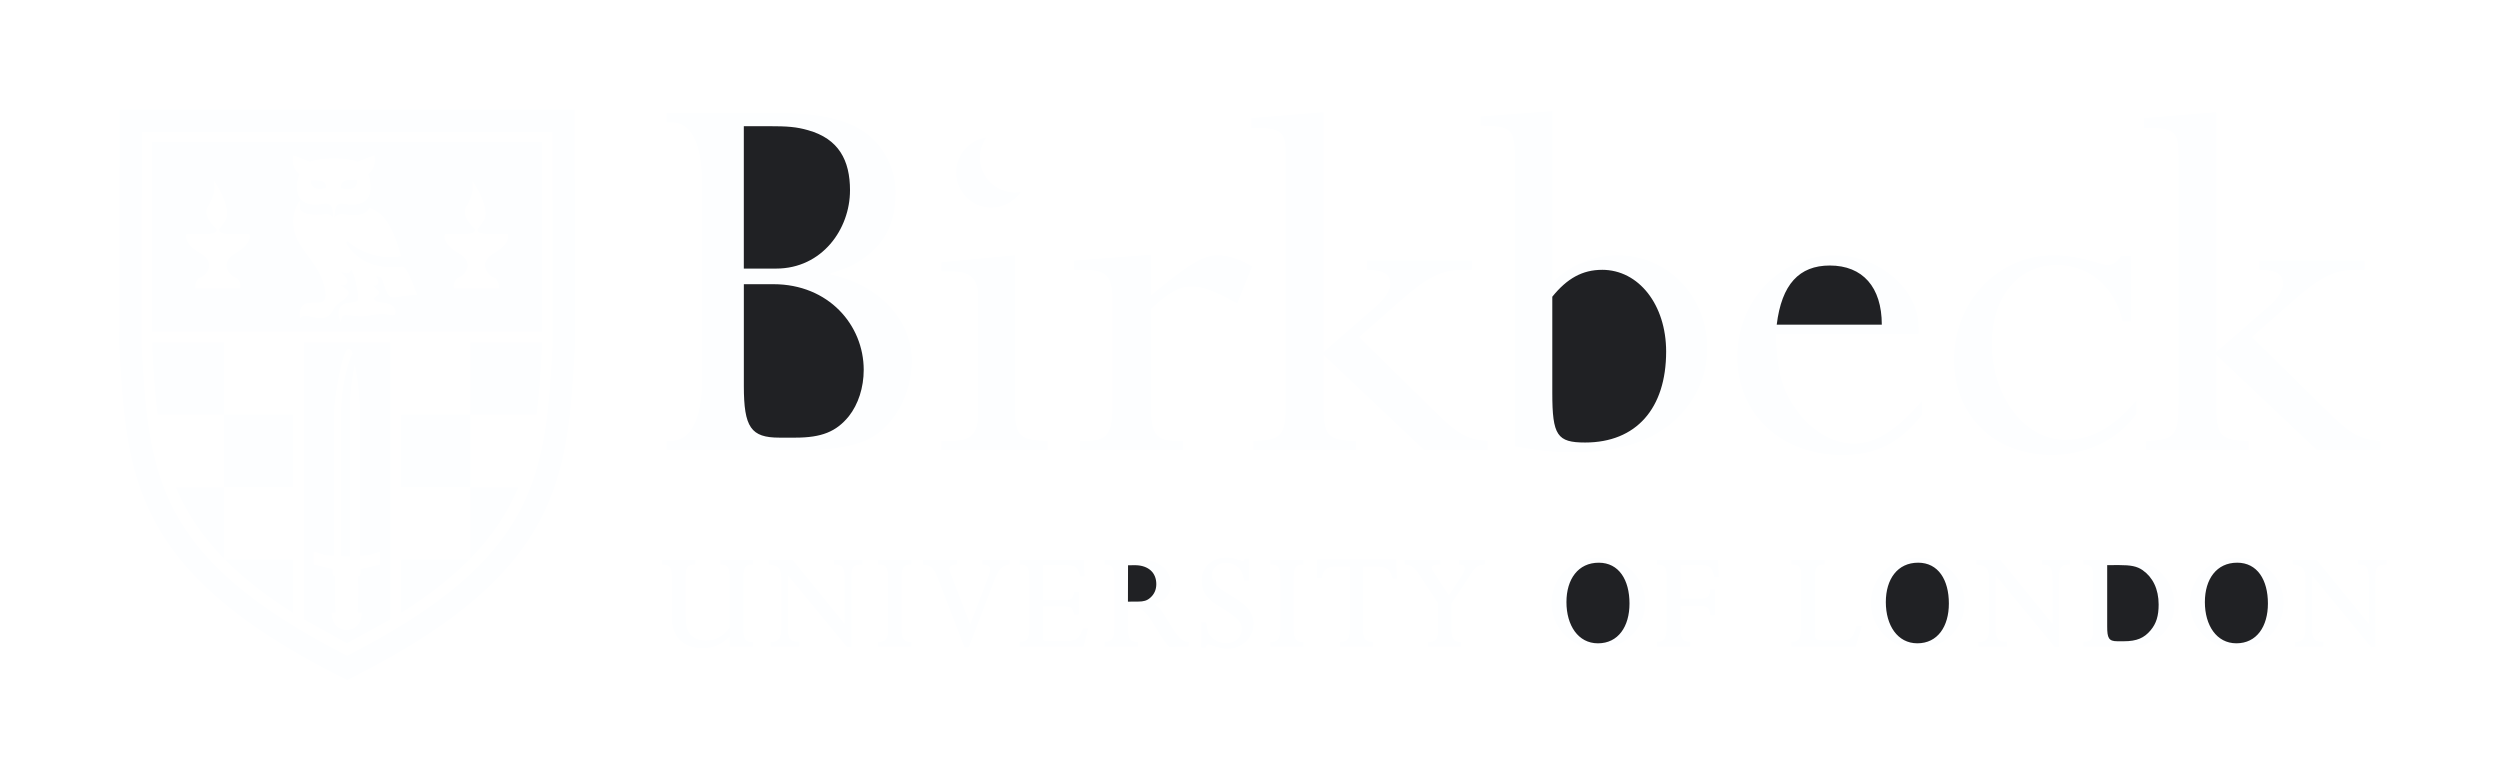
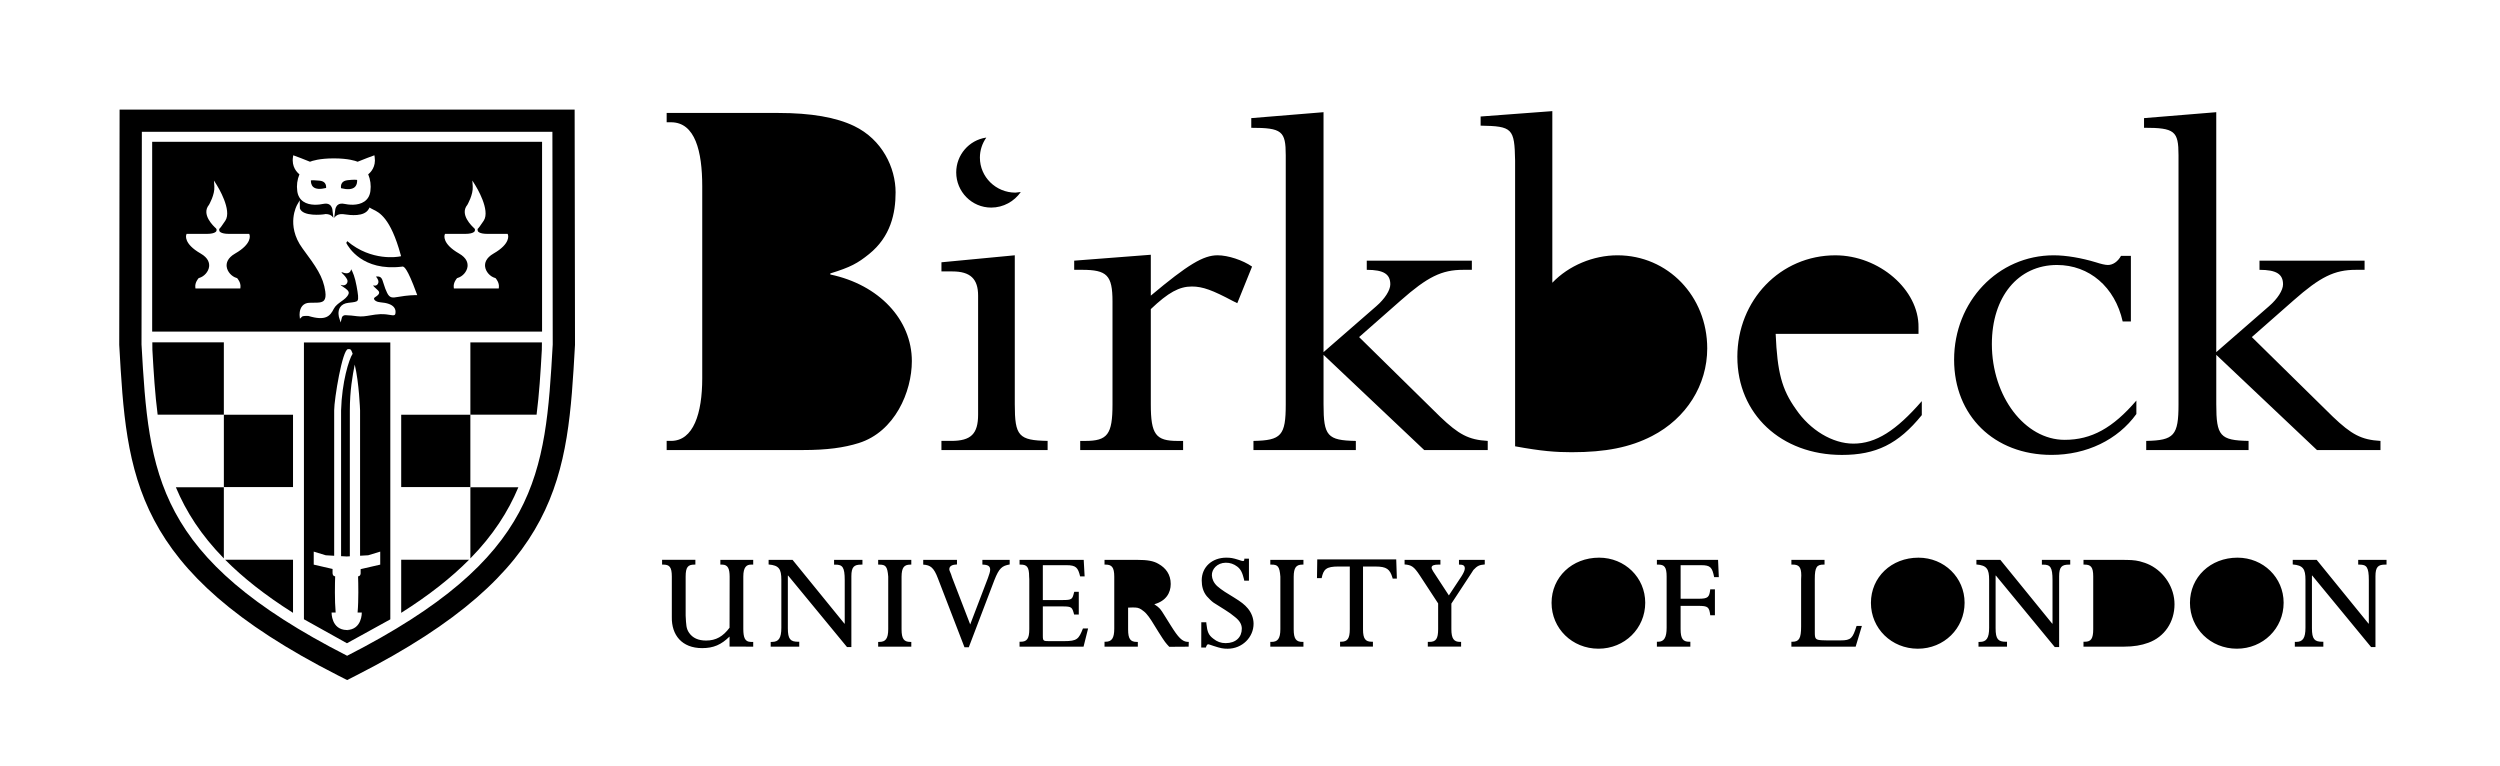
<svg xmlns="http://www.w3.org/2000/svg" viewBox="42 23 173 53">
-   <path d="M207.148 62.071h-.093c-.487 0-.673.155-.673.807v4.9h-.301l-4.074-4.949h-.021v3.646c0 .754.177.933.706.933h.083v.34h-1.973v-.329h.093c.456 0 .643-.262.643-.975v-3.325c0-.744-.162-.999-.881-1.058v-.317h1.659l3.586 4.411h.021v-3.011c0-.907-.156-1.072-.643-1.072h-.093V61.742h1.961v.328zm-10.357 5.819c-1.82 0-3.246-1.402-3.246-3.171 0-1.779 1.415-3.129 3.289-3.129 1.788 0 3.193 1.381 3.193 3.119 0 1.779-1.426 3.181-3.236 3.181v0zm-6.134-.409c-.466.173-1.011.267-1.674.267h-2.806v-.34h.095c.425 0 .579-.209.579-.872v-3.649c0-.662-.176-.816-.601-.816h-.072v-.328h2.485c.757 0 1.028.009 1.412.101.238.061.477.143.705.255 1.006.51 1.696 1.574 1.696 2.716 0 1.223-.687 2.259-1.817 2.666zm-5.398-5.409h-.093c-.487 0-.674.155-.674.807v4.9h-.3l-4.075-4.949h-.021v3.646c0 .754.177.933.706.933h.083v.34h-1.973v-.329h.093c.456 0 .643-.262.643-.975v-3.325c0-.744-.162-.999-.881-1.058v-.317h1.659l3.587 4.411h.021v-3.011c0-.907-.156-1.072-.643-1.072h-.093V61.742h1.962v.328zm-10.545 5.819c-1.82 0-3.246-1.402-3.246-3.171 0-1.779 1.415-3.129 3.289-3.129 1.788 0 3.193 1.381 3.193 3.119 0 1.779-1.426 3.181-3.236 3.181v0zm-4.302-.143h-4.448v-.339h.062c.466 0 .611-.22.611-1.055V63.081l.011-.265c0-.591-.176-.746-.591-.746h-.093V61.742h2.294v.328h-.062c-.467 0-.613.158-.613 1.004l.002 3.298v.367c-.002.461.035.546.501.566l.342.01h.943c.726 0 .834-.153 1.104-.999h.367l-.43 1.43v-0zm-10.877-3.315c.663 0 .752-.102.814-.652h.323v1.796h-.323c-.072-.571-.151-.651-.825-.651h-1.226v1.611c0 .662.166.872.591.872h.083v.339h-2.315v-.339h.083c.425 0 .591-.309.591-.972v-3.538c0-.662-.155-.828-.58-.828h-.094V61.742h4.233l.052 1.194h-.323c-.135-.673-.255-.825-.897-.825h-1.423v2.321H159.534zm-6.921 3.457c-1.82 0-3.246-1.402-3.246-3.171 0-1.779 1.416-3.129 3.289-3.129 1.788 0 3.193 1.381 3.193 3.119 0 1.779-1.426 3.181-3.236 3.181l0.0 0zm-7.868-5.83c-.385.032-.517.096-.785.38l-.124.194-1.402 2.135v1.767c0 .662.176.883.601.883h.072v.328h-2.304v-.328h.114c.456-.002.601-.221.601-.883V64.757l-1.262-1.928c-.415-.632-.583-.729-1.06-.77v-.317h2.48v.328h-.124c-.301 0-.479.048-.487.207-.003.061.042.143.104.255l.114.173.978 1.497.874-1.323c.135-.214.229-.408.229-.54 0-.224-.135-.269-.404-.269V61.742h1.785v.317-0zm-6.373.979l-.021-.081c-.176-.571-.399-.754-1.166-.754h-.865V66.566c0 .642.177.841.592.841h.093v.339h-2.273v-.339h.072c.435 0 .601-.21.601-.872v-4.332h-.793c-.829 0-1.03.183-1.155.805h-.323l.019-1.296h5.465l.044 1.326h-.292v-0zm-6.175-.968h-.073c-.435 0-.595.214-.601.839v3.637c0 .662.166.872.601.872h.073v.329h-2.293v-.329h.083c.425 0 .613-.22.613-.883v-3.637c-.055-.715-.187-.828-.613-.828h-.083V61.742h2.293v.328-0zm-5.242 5.821c-.321 0-.483-.032-.981-.194-.24-.078-.325-.115-.366-.115-.07 0-.112.073-.164.226h-.319l.004-1.746h.344l.01.112c.06.54.14.77.482 1.025.249.204.524.305.845.305.715 0 1.122-.415 1.122-1.001 0-.245-.102-.516-.465-.801-.217-.183-.455-.352-.704-.505-.384-.245-.649-.402-.784-.494-.145-.102-.333-.29-.468-.443-.259-.316-.353-.689-.353-1.097-.001-.947.742-1.574 1.696-1.574.301 0 .477.03.829.143.208.071.255.083.32.09.079.008.104-.042.103-.12-0-.01-.001-.02-.001-.041h.321v1.521h-.328l-.01-.082c-.114-.458-.219-.704-.478-.898-.228-.173-.488-.266-.789-.263-.598.007-.976.45-.96.872.009.249.123.517.361.741.145.132.349.279.535.401.135.082.327.208.648.401.477.296.718.478.944.748.263.315.396.694.397 1.06.002.931-.782 1.729-1.792 1.729v-0zm-5.32-23.502v6.59c0 2.085.341 2.532 1.856 2.532h.379v.633h-7.121v-.633h.341c1.553 0 1.894-.447 1.894-2.532V43.868c0-1.824-.379-2.197-2.121-2.197h-.53v-.633l5.302-.409v2.829c2.576-2.159 3.636-2.792 4.621-2.792.72 0 1.742.335 2.386.782l-1.023 2.532-.303-.149c-1.401-.745-2.083-1.005-2.84-1.005-.871 0-1.629.41-2.841 1.564zm-4.655 23.358h-4.428v-.34h.083c.425 0 .591-.209.591-.872V63.081l-.011-.183c0-.662-.154-.827-.579-.827h-.083V61.742h4.439l.063 1.144h-.312c-.145-.611-.286-.775-.949-.775h-1.631v2.412h1.362c.653 0 .68-.051.794-.51.01-.01.01-.031.021-.061h.311v1.572h-.323c-.135-.499-.15-.56-.793-.56h-1.372v2.03c0 .397.04.372.599.372h.881c.892 0 1.006-.143 1.296-.876h.357l-.315 1.257h-0zm-5.109-5.687c-.529.092-.733.247-1.065 1.092l-1.766 4.636h-.3l-1.835-4.76c-.28-.744-.511-.926-1.019-.957V61.742h2.336v.317c-.321.01-.529.109-.529.323 0 .092.01.086.124.372l.062.193 1.258 3.265 1.227-3.213c.093-.255.155-.445.155-.577 0-.255-.156-.341-.539-.352V61.742h1.889v.317h0zm-6.81.011h-.073c-.435 0-.595.214-.601.839v3.637c0 .662.166.872.601.872h.073v.329h-2.293v-.329h.083c.425 0 .613-.22.613-.883v-3.637c-.055-.715-.187-.828-.613-.828h-.083V61.742h2.293v.328h-0zm-3.38 0h-.093c-.487 0-.674.155-.674.807v4.9h-.3l-4.075-4.949h-.021v3.646c0 .754.177.933.706.933h.083v.34H95.332v-.329h.094c.456 0 .643-.262.643-.975v-3.325c0-.744-.162-.999-.881-1.058v-.317h1.659l3.587 4.411h.021v-3.011c0-.907-.156-1.072-.644-1.072h-.093V61.742h1.963v.328zm-7.56-0h-.163c-.291.002-.522.165-.522.827v3.638c.006.558.097.883.522.883h.163v.329l-1.637-.006v-.694c-.573.563-1.107.801-1.895.801-1.41 0-2.124-.912-2.1-2.149V62.898c0-.662-.166-.827-.591-.827h-.083v-.331h2.304v.331h-.072c-.435 0-.601.165-.601.827v2.7c.035.655.035.895.238 1.192.246.358.636.536 1.175.536.695 0 1.175-.288 1.625-.888l.006-3.357v-.183c-.006-.511-.097-.827-.522-.827h-.12v-.328h2.273v.328h-0zm16.108-29.549l.019.005c-.277.392-.44.868-.44 1.381 0 1.337 1.102 2.421 2.462 2.421l.368-.044c-.449.648-1.205 1.079-2.048 1.079-1.351 0-2.421-1.107-2.421-2.434 0-1.208.885-2.232 2.061-2.408zm80.135-1.349l5-.41v16.604l3.636-3.165c.606-.521.985-1.117.985-1.526 0-.707-.455-1.005-1.629-1.005v-.633h7.272v.633h-.606c-1.477 0-2.461.484-4.317 2.122l-2.879 2.532 5.606 5.51c1.288 1.229 1.97 1.601 3.296 1.675v.633h-4.394l-6.969-6.59v3.425c0 2.197.265 2.494 2.235 2.532v.633h-7.083v-.633c1.932-.037 2.235-.372 2.235-2.532V33.741c0-1.675-.265-1.899-2.386-1.899v-.67l0-0zm-6.249 9.493c.871 0 1.932.186 2.917.484.341.111.644.186.833.186.341 0 .682-.223.909-.633h.682v4.542h-.568c-.53-2.383-2.31-3.909-4.545-3.909-2.689 0-4.507 2.197-4.507 5.473 0 3.611 2.272 6.627 5.038 6.627 1.856 0 3.333-.819 4.962-2.718v.931c-1.288 1.787-3.447 2.829-5.871 2.829-3.977 0-6.742-2.718-6.742-6.589 0-4.021 3.03-7.223 6.893-7.223l0-0zm-21.892 7.037c0-3.946 2.992-7.036 6.78-7.036 3.03 0 5.795 2.383 5.757 4.989v.447h-9.885c.114 2.643.417 3.835 1.401 5.212.985 1.452 2.538 2.383 3.977 2.383 1.553 0 2.954-.893 4.735-2.941v.968c-1.629 2.01-3.182 2.755-5.53 2.755-4.204 0-7.234-2.829-7.234-6.776l-0.0 0zm-11.44 6.59c-1.136 0-2.121-.075-3.939-.41v-19.769c-.038-2.234-.189-2.383-2.386-2.42v-.633l4.962-.372v11.876c1.136-1.191 2.841-1.899 4.507-1.899 3.485 0 6.212 2.829 6.212 6.441 0 2.532-1.439 4.84-3.825 6.068-1.515.782-3.22 1.117-5.53 1.117zm-5.832-.149h-4.394l-6.969-6.59v3.425c0 2.197.265 2.494 2.235 2.532v.633H128.739v-.633c1.932-.037 2.235-.372 2.235-2.532v-17.237c0-1.675-.265-1.899-2.386-1.899v-.67l5-.41v16.604l3.636-3.165c.606-.521.985-1.117.985-1.526 0-.707-.454-1.005-1.629-1.005v-.633h7.272v.633h-.606c-1.477 0-2.462.484-4.318 2.122l-2.878 2.532 5.606 5.51c1.288 1.229 1.97 1.601 3.295 1.675v.633-0zm-20.697 13.605l-1.343.009c-.241-.261-.282-.293-.732-1.006-.394-.652-.648-1.06-.845-1.274-.083-.102-.233-.223-.357-.305-.197-.122-.3-.137-.611-.137l-.302.011v1.511c0 .662.166.861.601.861h.072v.328h-2.305v-.34h.073c.425 0 .601-.243.601-.905V62.91c0-.662-.176-.839-.601-.839h-.073v-.328h2.264c.694 0 1.129.069 1.481.283.487.275.836.72.836 1.384 0 .619-.327 1.179-1.136 1.403.394.265.423.324.703.773l.446.713c.498.795.776 1.117 1.184 1.12h.052l-.009.329zM107.147 53.51h.682c1.364 0 1.856-.484 1.856-1.824v-8.228c0-1.154-.53-1.675-1.78-1.675h-.757v-.633l5.075-.484v10.312c0 2.197.265 2.495 2.272 2.532v.633h-7.348v-.633zm-5.72.149c-1.027.322-2.197.484-3.863.484H88.133v-.633h.303c1.553 0 2.159-1.909 2.159-4.329V35.89c0-2.42-.49-4.429-2.159-4.429h-.303v-.644h7.726c2.273 0 4.001.304 5.249.905 1.936.933 2.867 2.877 2.867 4.59 0 1.452-.342 3.068-1.84 4.273-.785.632-1.273.904-2.678 1.336v.074c3.371.707 5.643 3.127 5.643 5.994 0 2.122-1.177 4.888-3.674 5.67z" fill="#fdfeff" fill-rule="evenodd" />
-   <path d="M100.821 36.174c0-2.085-.785-3.567-2.899-4.163-.818-.231-1.381-.28-2.821-.28h-1.629v9.855h2.235c3.181 0 5.113-2.732 5.113-5.412zm95.993 25.764c-1.426 0-2.237 1.135-2.237 2.727 0 1.606.807 2.852 2.18 2.852 1.405 0 2.183-1.163 2.183-2.755 0-1.634-.733-2.824-2.127-2.824zm-22.078 0c-1.426 0-2.237 1.135-2.237 2.727 0 1.606.807 2.852 2.18 2.852 1.405 0 2.183-1.163 2.183-2.755 0-1.634-.732-2.824-2.127-2.824zM152.865 41.672c-1.363 0-2.424.596-3.446 1.861v6.664c0 2.941.341 3.425 2.272 3.425 3.522 0 5.606-2.345 5.606-6.292 0-3.239-1.894-5.659-4.432-5.659v-0zm15.758-.298c-2.121 0-3.333 1.303-3.674 4.095h7.272c0-2.606-1.326-4.095-3.598-4.095h0zm-48.042 20.738l-.521.004-.007 2.518.697-.004c.39 0 .616-.063.844-.262.282-.246.422-.56.422-.947 0-.794-.544-1.29-1.436-1.309v-0zm32.054-.173c-1.426 0-2.237 1.135-2.237 2.727 0 1.606.807 2.852 2.18 2.852 1.405 0 2.183-1.163 2.183-2.755 0-1.634-.732-2.824-2.127-2.824zm37.647.524c-.403-.283-.84-.359-1.639-.359l-.826.002v4.244c0 .799.103 1.025.704 1.025h.447c.902 0 1.41-.229 1.855-.759.394-.469.555-.999.555-1.783 0-1.08-.416-1.891-1.097-2.369zM95.519 42.666h-2.045v7.045c0 2.867.492 3.574 2.462 3.574h1.098c1.818 0 2.841-.41 3.712-1.489.644-.819 1.023-1.973 1.023-3.202 0-3.09-2.424-5.928-6.25-5.928v0z" fill="#202124" fill-rule="evenodd" />
-   <path d="M66.022 32.121H51.816l-.023 14.717c.511 9.028.948 14.764 14.228 21.541 13.279-6.777 13.717-12.513 14.228-21.541l-.023-14.717H66.022zm3.741 33.287V61.732h4.698c-1.222 1.232-2.759 2.452-4.698 3.676zm4.787-3.767V56.72h3.32c-.705 1.688-1.748 3.316-3.32 4.922zm-12.273 3.767c-1.939-1.224-3.475-2.444-4.697-3.676h4.697v3.676zm-4.787-3.767c-1.572-1.606-2.615-3.234-3.32-4.922h3.32V61.642zm12.273-4.935h4.786v-5.006h-4.786v5.006zm-12.272-0h4.786v-5.006h-4.786v5.006zm11.519 9.153l-3.001 1.654-2.977-1.66V46.697h5.978v19.162-0zM79.495 47.166v.038l-.002.038c-.088 1.555-.179 3.034-.362 4.455h-4.581V46.692H79.501l-.006.475zm-22.005 4.531h-4.581c-.183-1.421-.274-2.9-.362-4.455l-.002-.038v-.038l-.004-.475h4.949v5.006zm-4.96-5.752h26.981v-13.133H52.53v13.133zM63.515 35.48c.069-.009.236-.017.611.023.169.019.291.078.363.176.081.111.084.251.077.329-.415.103-.721.079-.889-.069-.155-.137-.167-.355-.162-.46v0zm2.15.183c.075-.109.209-.174.401-.195.419-.046.587-.029.647-.016.007.103.002.347-.17.5-.178.157-.503.182-.943.072-.012-.081-.02-.237.065-.36v0zm-2.944-.6c-.155.378-.205.758-.151 1.159.041.316.18.559.413.722.458.319 1.126.221 1.392.165.181-.038.327-.019.435.056.161.112.19.321.19.322l.071.587c-.026-.039-.056-.077-.093-.111-.108-.097-.248-.147-.415-.149l-.001-.004-.086.008c-.003 0-.006 0-.009.001l.005.045-.01-.041c-.143.034-1.516.176-1.71-.402l-.012-.559-.182.32c-.008.015-.204.363-.256.909-.047.502.024 1.274.633 2.1.925 1.254 1.434 1.945 1.576 2.984.042.3.012.502-.09.617-.138.155-.421.159-.721.155-.103-.001-.207 0-.309.006-.195.011-.352.082-.466.212-.229.261-.193.663-.191.68l.02.211.153-.149c.038-.037.244-.057.435-.042 1.211.363 1.503.005 1.759-.5.109-.213.314-.36.513-.503.214-.153.415-.298.505-.519.078-.191-.151-.344-.353-.478-.083-.056-.17-.113-.203-.153-0-0-.001-.001-.001-.002.012-.003.035.003.068.014.126.046.252.021.337-.066.08-.082.105-.203.062-.303-.065-.147-.225-.336-.337-.427-.028-.023-.053-.07-.062-.102.015.003.037.009.067.021.203.082.354.088.462.017.082-.054.122-.139.141-.233.11.186.262.539.377 1.174.098.542.151.879.061.999-.068.089-.26.11-.577.145l-.047.005c-.266.029-.46.131-.575.304-.201.301-.079.698-.074.715l.108.343.088-.349c.024-.095.145-.166.253-.157.056.007.106.009.168.012.118.005.28.012.628.06.322.044.617-.007.929-.06.216-.036.438-.074.68-.082.309-.009.545.031.7.057.166.028.31.053.34-.084.035-.171.005-.319-.089-.441-.153-.199-.468-.315-.963-.355-.24-.018-.397-.128-.422-.221-.013-.047.011-.091.07-.13.17-.11.27-.194.281-.296.009-.089-.056-.152-.084-.179-.04-.039-.082-.078-.122-.114-.077-.07-.192-.177-.202-.202.008-.016.013-.024.014-.025.007 0.0.022.003.033.005.06.012.184.037.273-.11.106-.171-.017-.373-.136-.51.236-.019.373.017.461.275.04.118.07.211.096.291.067.208.108.334.216.559.182.374.366.357.764.286.679-.122 1.173-.124 1.178-.124l.145-0-.049-.134c-.657-1.793-.87-1.828-.95-1.841-.028-.005-.053-.001-.073.007-2.709.322-3.685-1.341-3.839-1.643l.069-.124c1.683 1.425 3.537 1.079 3.617 1.063l.107-.021-.028-.103c-.703-2.56-1.489-2.931-1.911-3.131-.059-.028-.109-.052-.147-.076l-.094-.061-.053.097c-.31.571-1.304.43-1.678.377-.045-.006-.08-.011-.106-.014-.211-.019-.383.03-.512.145-.041.037-.072.077-.099.119l.077-.595c0-.002.029-.211.19-.323.107-.074.253-.094.433-.056.266.057.935.154 1.392-.165.234-.163.373-.406.414-.722.052-.4.001-.79-.152-1.159.166-.131.552-.518.447-1.194l-.019-.122-.117.043c-.007.002-.661.241-1.042.403-.148-.06-.656-.232-1.648-.232-.993 0-1.502.171-1.65.232-.378-.161-1.013-.393-1.041-.403l-.117-.043-.019.121c-.105.677.28 1.063.446 1.195h0zm3.46 31.543c-.04 0-.072-.007-.111-.008-.039.001-.072.008-.111.008h.222zm-1.165-3.938c0 .051.011.193.177.217-.015.457-.043 1.659.034 2.5h-.282s-.029 1.189 1.046 1.213c1.075-.024 1.046-1.213 1.046-1.213h-.292c.077-.842.049-2.043.034-2.5.166-.024.177-.166.177-.217v-.286h.009l1.347-.31v-.901l-.831.254-.564.032V51.396s-.066-1.915-.37-3.167c-.153.775-.338 1.785-.338 3.185v10.082l-.219.012-.387-.022V51.396c.056-1.963.54-3.526.8-3.917-.119-.339-.148-.319-.319-.319-.389 0-.959 3.46-.959 4.237v10.062l-.584-.034-.831-.254v.901l1.303.3v.296zm8.752-22.124c.54.31.615.667.584.912-.044.346-.34.681-.688.779l-.029.008-.02.022c-.01.012-.253.287-.216.608l.01.089h3.104l.01-.089c.036-.321-.206-.596-.216-.608l-.02-.022-.029-.008c-.348-.098-.644-.433-.688-.779-.031-.245.045-.601.584-.911 1.202-.688 1.007-1.271.998-1.295l-.024-.066h-1.406c-.603 0-.661-.201-.661-.201-0 0-0.0 0-0.0 0l-.015-.134c.073-.065.192-.222.426-.575.485-.731-.527-2.367-.57-2.437l-.216-.345.027.404c.04.583-.374 1.279-.372 1.279-.548.657.3 1.467.503 1.644l-.002.033.029.011-.012.115c-0.0.002-.054.206-.662.206H72.795l-.024.066c-.009.024-.205.607.998 1.295zm-17.883 0c.54.31.615.667.584.912-.044.346-.34.681-.688.779l-.029.008-.02.022c-.01.011-.252.286-.216.608l.01.089h3.104l.01-.089c.036-.321-.206-.596-.216-.608l-.02-.022-.029-.008c-.348-.098-.644-.433-.688-.779-.031-.245.045-.601.584-.911 1.202-.688 1.007-1.271.998-1.295l-.024-.066H57.841c-.603 0-.661-.201-.661-.201l-.015-.134c.073-.065.192-.222.426-.575.486-.731-.527-2.367-.57-2.437l-.216-.345.028.404c.04.583-.374 1.279-.372 1.279-.548.657.3 1.467.503 1.644l-.002.033.029.011-.012.115c-0.0.002-.054.206-.662.206h-1.404l-.024.066c-.009.024-.205.607.998 1.295v-0zm25.905 6.312l-.002.043c-.511 9.045-.881 15.58-15.105 22.824l-.661.336v.001l-.001-.001-.002.001v-.001l-.661-.336c-14.224-7.244-14.594-13.779-15.105-22.824l-.002-.043v-.043l.025-16.227h31.489l.025 16.227v.043z" fill="#fdfeff" fill-rule="evenodd" />
+   <path d="M207.148 62.071h-.093c-.487 0-.673.155-.673.807v4.9h-.301l-4.074-4.949h-.021v3.646c0 .754.177.933.706.933h.083v.34h-1.973v-.329h.093c.456 0 .643-.262.643-.975v-3.325c0-.744-.162-.999-.881-1.058v-.317h1.659l3.586 4.411h.021v-3.011c0-.907-.156-1.072-.643-1.072h-.093V61.742h1.961v.328zm-10.357 5.819c-1.82 0-3.246-1.402-3.246-3.171 0-1.779 1.415-3.129 3.289-3.129 1.788 0 3.193 1.381 3.193 3.119 0 1.779-1.426 3.181-3.236 3.181v0zm-6.134-.409c-.466.173-1.011.267-1.674.267h-2.806v-.34h.095c.425 0 .579-.209.579-.872v-3.649c0-.662-.176-.816-.601-.816h-.072v-.328h2.485c.757 0 1.028.009 1.412.101.238.061.477.143.705.255 1.006.51 1.696 1.574 1.696 2.716 0 1.223-.687 2.259-1.817 2.666zm-5.398-5.409h-.093c-.487 0-.674.155-.674.807v4.9h-.3l-4.075-4.949h-.021v3.646c0 .754.177.933.706.933h.083v.34h-1.973v-.329h.093c.456 0 .643-.262.643-.975v-3.325c0-.744-.162-.999-.881-1.058v-.317h1.659l3.587 4.411h.021v-3.011c0-.907-.156-1.072-.643-1.072h-.093V61.742h1.962v.328zm-10.545 5.819c-1.82 0-3.246-1.402-3.246-3.171 0-1.779 1.415-3.129 3.289-3.129 1.788 0 3.193 1.381 3.193 3.119 0 1.779-1.426 3.181-3.236 3.181v0zm-4.302-.143h-4.448v-.339h.062c.466 0 .611-.22.611-1.055V63.081l.011-.265c0-.591-.176-.746-.591-.746h-.093V61.742h2.294v.328h-.062c-.467 0-.613.158-.613 1.004l.002 3.298v.367c-.002.461.035.546.501.566l.342.01h.943c.726 0 .834-.153 1.104-.999h.367l-.43 1.43v-0zm-10.877-3.315c.663 0 .752-.102.814-.652h.323v1.796h-.323c-.072-.571-.151-.651-.825-.651h-1.226v1.611c0 .662.166.872.591.872h.083v.339h-2.315v-.339h.083c.425 0 .591-.309.591-.972v-3.538c0-.662-.155-.828-.58-.828h-.094V61.742h4.233l.052 1.194h-.323c-.135-.673-.255-.825-.897-.825h-1.423v2.321H159.534zm-6.921 3.457c-1.82 0-3.246-1.402-3.246-3.171 0-1.779 1.416-3.129 3.289-3.129 1.788 0 3.193 1.381 3.193 3.119 0 1.779-1.426 3.181-3.236 3.181l0.0 0zm-7.868-5.83c-.385.032-.517.096-.785.38l-.124.194-1.402 2.135v1.767c0 .662.176.883.601.883h.072v.328h-2.304v-.328h.114c.456-.002.601-.221.601-.883V64.757l-1.262-1.928c-.415-.632-.583-.729-1.06-.77v-.317h2.48v.328h-.124c-.301 0-.479.048-.487.207-.003.061.042.143.104.255l.114.173.978 1.497.874-1.323c.135-.214.229-.408.229-.54 0-.224-.135-.269-.404-.269V61.742h1.785v.317-0zm-6.373.979l-.021-.081c-.176-.571-.399-.754-1.166-.754h-.865V66.566c0 .642.177.841.592.841h.093v.339h-2.273v-.339h.072c.435 0 .601-.21.601-.872v-4.332h-.793c-.829 0-1.03.183-1.155.805h-.323l.019-1.296h5.465l.044 1.326h-.292v-0zm-6.175-.968h-.073c-.435 0-.595.214-.601.839v3.637c0 .662.166.872.601.872h.073v.329h-2.293v-.329h.083c.425 0 .613-.22.613-.883v-3.637c-.055-.715-.187-.828-.613-.828h-.083V61.742h2.293v.328-0zm-5.242 5.821c-.321 0-.483-.032-.981-.194-.24-.078-.325-.115-.366-.115-.07 0-.112.073-.164.226h-.319l.004-1.746h.344l.01.112c.06.54.14.77.482 1.025.249.204.524.305.845.305.715 0 1.122-.415 1.122-1.001 0-.245-.102-.516-.465-.801-.217-.183-.455-.352-.704-.505-.384-.245-.649-.402-.784-.494-.145-.102-.333-.29-.468-.443-.259-.316-.353-.689-.353-1.097-.001-.947.742-1.574 1.696-1.574.301 0 .477.03.829.143.208.071.255.083.32.09.079.008.104-.042.103-.12-0-.01-.001-.02-.001-.041h.321v1.521h-.328l-.01-.082c-.114-.458-.219-.704-.478-.898-.228-.173-.488-.266-.789-.263-.598.007-.976.45-.96.872.009.249.123.517.361.741.145.132.349.279.535.401.135.082.327.208.648.401.477.296.718.478.944.748.263.315.396.694.397 1.06.002.931-.782 1.729-1.792 1.729v-0zm-5.32-23.502v6.59c0 2.085.341 2.532 1.856 2.532h.379v.633h-7.121v-.633h.341c1.553 0 1.894-.447 1.894-2.532V43.868c0-1.824-.379-2.197-2.121-2.197h-.53v-.633l5.302-.409v2.829c2.576-2.159 3.636-2.792 4.621-2.792.72 0 1.742.335 2.386.782l-1.023 2.532-.303-.149c-1.401-.745-2.083-1.005-2.84-1.005-.871 0-1.629.41-2.841 1.564zm-4.655 23.358h-4.428v-.34h.083c.425 0 .591-.209.591-.872V63.081l-.011-.183c0-.662-.154-.827-.579-.827h-.083V61.742h4.439l.063 1.144h-.312c-.145-.611-.286-.775-.949-.775h-1.631v2.412h1.362c.653 0 .68-.051.794-.51.01-.01.01-.031.021-.061h.311v1.572h-.323c-.135-.499-.15-.56-.793-.56h-1.372v2.03c0 .397.04.372.599.372h.881c.892 0 1.006-.143 1.296-.876h.357l-.315 1.257h-0zm-5.109-5.687c-.529.092-.733.247-1.065 1.092l-1.766 4.636h-.3l-1.835-4.76c-.28-.744-.511-.926-1.019-.957V61.742h2.336v.317c-.321.01-.529.109-.529.323 0 .092.01.086.124.372l.062.193 1.258 3.265 1.227-3.213c.093-.255.155-.445.155-.577 0-.255-.156-.341-.539-.352V61.742h1.889v.317h0zm-6.81.011h-.073c-.435 0-.595.214-.601.839v3.637c0 .662.166.872.601.872h.073v.329h-2.293v-.329h.083c.425 0 .613-.22.613-.883v-3.637c-.055-.715-.187-.828-.613-.828h-.083V61.742h2.293v.328h-0zm-3.38 0h-.093c-.487 0-.674.155-.674.807v4.9h-.3l-4.075-4.949h-.021v3.646c0 .754.177.933.706.933h.083v.34H95.332v-.329h.094c.456 0 .643-.262.643-.975v-3.325c0-.744-.162-.999-.881-1.058v-.317h1.659l3.587 4.411h.021v-3.011c0-.907-.156-1.072-.644-1.072h-.093V61.742h1.963v.328zm-7.56-0h-.163c-.291.002-.522.165-.522.827v3.638c.006.558.097.883.522.883h.163v.329l-1.637-.006v-.694c-.573.563-1.107.801-1.895.801-1.41 0-2.124-.912-2.1-2.149V62.898c0-.662-.166-.827-.591-.827h-.083v-.331h2.304v.331h-.072c-.435 0-.601.165-.601.827v2.7c.035.655.035.895.238 1.192.246.358.636.536 1.175.536.695 0 1.175-.288 1.625-.888l.006-3.357v-.183c-.006-.511-.097-.827-.522-.827h-.12v-.328h2.273v.328h-0zm16.108-29.549l.019.005c-.277.392-.44.868-.44 1.381 0 1.337 1.102 2.421 2.462 2.421l.368-.044c-.449.648-1.205 1.079-2.048 1.079-1.351 0-2.421-1.107-2.421-2.434 0-1.208.885-2.232 2.061-2.408zm80.135-1.349l5-.41v16.604l3.636-3.165c.606-.521.985-1.117.985-1.526 0-.707-.455-1.005-1.629-1.005v-.633h7.272v.633h-.606c-1.477 0-2.461.484-4.317 2.122l-2.879 2.532 5.606 5.51c1.288 1.229 1.97 1.601 3.296 1.675v.633h-4.394l-6.969-6.59v3.425c0 2.197.265 2.494 2.235 2.532v.633h-7.083v-.633c1.932-.037 2.235-.372 2.235-2.532V33.741c0-1.675-.265-1.899-2.386-1.899v-.67l0-0zm-6.249 9.493c.871 0 1.932.186 2.917.484.341.111.644.186.833.186.341 0 .682-.223.909-.633h.682v4.542h-.568c-.53-2.383-2.31-3.909-4.545-3.909-2.689 0-4.507 2.197-4.507 5.473 0 3.611 2.272 6.627 5.038 6.627 1.856 0 3.333-.819 4.962-2.718v.931c-1.288 1.787-3.447 2.829-5.871 2.829-3.977 0-6.742-2.718-6.742-6.589 0-4.021 3.03-7.223 6.893-7.223l0-0zm-21.892 7.037c0-3.946 2.992-7.036 6.78-7.036 3.03 0 5.795 2.383 5.757 4.989v.447h-9.885c.114 2.643.417 3.835 1.401 5.212.985 1.452 2.538 2.383 3.977 2.383 1.553 0 2.954-.893 4.735-2.941v.968c-1.629 2.01-3.182 2.755-5.53 2.755-4.204 0-7.234-2.829-7.234-6.776l-0.0 0zm-11.44 6.59c-1.136 0-2.121-.075-3.939-.41v-19.769c-.038-2.234-.189-2.383-2.386-2.42v-.633l4.962-.372v11.876c1.136-1.191 2.841-1.899 4.507-1.899 3.485 0 6.212 2.829 6.212 6.441 0 2.532-1.439 4.84-3.825 6.068-1.515.782-3.22 1.117-5.53 1.117zm-5.832-.149h-4.394l-6.969-6.59v3.425c0 2.197.265 2.494 2.235 2.532v.633H128.739v-.633c1.932-.037 2.235-.372 2.235-2.532v-17.237c0-1.675-.265-1.899-2.386-1.899v-.67l5-.41v16.604l3.636-3.165c.606-.521.985-1.117.985-1.526 0-.707-.454-1.005-1.629-1.005v-.633h7.272v.633h-.606c-1.477 0-2.462.484-4.318 2.122l-2.878 2.532 5.606 5.51c1.288 1.229 1.97 1.601 3.295 1.675v.633-0zm-20.697 13.605l-1.343.009c-.241-.261-.282-.293-.732-1.006-.394-.652-.648-1.06-.845-1.274-.083-.102-.233-.223-.357-.305-.197-.122-.3-.137-.611-.137l-.302.011v1.511c0 .662.166.861.601.861h.072v.328h-2.305v-.34h.073c.425 0 .601-.243.601-.905V62.91c0-.662-.176-.839-.601-.839h-.073v-.328h2.264c.694 0 1.129.069 1.481.283.487.275.836.72.836 1.384 0 .619-.327 1.179-1.136 1.403.394.265.423.324.703.773l.446.713c.498.795.776 1.117 1.184 1.12h.052l-.009.329zM107.147 53.51h.682c1.364 0 1.856-.484 1.856-1.824v-8.228c0-1.154-.53-1.675-1.78-1.675h-.757v-.633l5.075-.484v10.312c0 2.197.265 2.495 2.272 2.532v.633h-7.348v-.633zm-5.72.149c-1.027.322-2.197.484-3.863.484H88.133v-.633h.303c1.553 0 2.159-1.909 2.159-4.329V35.89c0-2.42-.49-4.429-2.159-4.429h-.303v-.644h7.726c2.273 0 4.001.304 5.249.905 1.936.933 2.867 2.877 2.867 4.59 0 1.452-.342 3.068-1.84 4.273-.785.632-1.273.904-2.678 1.336v.074c3.371.707 5.643 3.127 5.643 5.994 0 2.122-1.177 4.888-3.674 5.67z" fill-rule="evenodd" />
+   <path class="svg-background" d="M100.821 36.174c0-2.085-.785-3.567-2.899-4.163-.818-.231-1.381-.28-2.821-.28h-1.629v9.855h2.235c3.181 0 5.113-2.732 5.113-5.412zm95.993 25.764c-1.426 0-2.237 1.135-2.237 2.727 0 1.606.807 2.852 2.18 2.852 1.405 0 2.183-1.163 2.183-2.755 0-1.634-.733-2.824-2.127-2.824zm-22.078 0c-1.426 0-2.237 1.135-2.237 2.727 0 1.606.807 2.852 2.18 2.852 1.405 0 2.183-1.163 2.183-2.755 0-1.634-.732-2.824-2.127-2.824zM152.865 41.672c-1.363 0-2.424.596-3.446 1.861v6.664c0 2.941.341 3.425 2.272 3.425 3.522 0 5.606-2.345 5.606-6.292 0-3.239-1.894-5.659-4.432-5.659v-0zm15.758-.298c-2.121 0-3.333 1.303-3.674 4.095h7.272c0-2.606-1.326-4.095-3.598-4.095h0zm-48.042 20.738l-.521.004-.007 2.518.697-.004c.39 0 .616-.063.844-.262.282-.246.422-.56.422-.947 0-.794-.544-1.29-1.436-1.309v-0zm32.054-.173c-1.426 0-2.237 1.135-2.237 2.727 0 1.606.807 2.852 2.18 2.852 1.405 0 2.183-1.163 2.183-2.755 0-1.634-.732-2.824-2.127-2.824zm37.647.524c-.403-.283-.84-.359-1.639-.359l-.826.002v4.244c0 .799.103 1.025.704 1.025h.447c.902 0 1.41-.229 1.855-.759.394-.469.555-.999.555-1.783 0-1.08-.416-1.891-1.097-2.369zM95.519 42.666h-2.045v7.045c0 2.867.492 3.574 2.462 3.574h1.098c1.818 0 2.841-.41 3.712-1.489.644-.819 1.023-1.973 1.023-3.202 0-3.09-2.424-5.928-6.25-5.928v0z" fill-rule="evenodd" />
+   <path d="M66.022 32.121H51.816l-.023 14.717c.511 9.028.948 14.764 14.228 21.541 13.279-6.777 13.717-12.513 14.228-21.541l-.023-14.717H66.022zm3.741 33.287V61.732h4.698c-1.222 1.232-2.759 2.452-4.698 3.676zm4.787-3.767V56.72h3.32c-.705 1.688-1.748 3.316-3.32 4.922zm-12.273 3.767c-1.939-1.224-3.475-2.444-4.697-3.676h4.697v3.676zm-4.787-3.767c-1.572-1.606-2.615-3.234-3.32-4.922h3.32V61.642zm12.273-4.935h4.786v-5.006h-4.786v5.006zm-12.272-0h4.786v-5.006h-4.786v5.006zm11.519 9.153l-3.001 1.654-2.977-1.66V46.697h5.978v19.162-0zM79.495 47.166v.038l-.002.038c-.088 1.555-.179 3.034-.362 4.455h-4.581V46.692H79.501l-.006.475zm-22.005 4.531h-4.581c-.183-1.421-.274-2.9-.362-4.455l-.002-.038v-.038l-.004-.475h4.949v5.006zm-4.96-5.752h26.981v-13.133H52.53v13.133zM63.515 35.48c.069-.009.236-.017.611.023.169.019.291.078.363.176.081.111.084.251.077.329-.415.103-.721.079-.889-.069-.155-.137-.167-.355-.162-.46v0zm2.15.183c.075-.109.209-.174.401-.195.419-.046.587-.029.647-.016.007.103.002.347-.17.5-.178.157-.503.182-.943.072-.012-.081-.02-.237.065-.36v0zm-2.944-.6c-.155.378-.205.758-.151 1.159.041.316.18.559.413.722.458.319 1.126.221 1.392.165.181-.038.327-.019.435.056.161.112.19.321.19.322l.071.587c-.026-.039-.056-.077-.093-.111-.108-.097-.248-.147-.415-.149l-.001-.004-.086.008c-.003 0-.006 0-.009.001l.005.045-.01-.041c-.143.034-1.516.176-1.71-.402l-.012-.559-.182.32c-.008.015-.204.363-.256.909-.047.502.024 1.274.633 2.1.925 1.254 1.434 1.945 1.576 2.984.042.3.012.502-.09.617-.138.155-.421.159-.721.155-.103-.001-.207 0-.309.006-.195.011-.352.082-.466.212-.229.261-.193.663-.191.68l.02.211.153-.149c.038-.037.244-.057.435-.042 1.211.363 1.503.005 1.759-.5.109-.213.314-.36.513-.503.214-.153.415-.298.505-.519.078-.191-.151-.344-.353-.478-.083-.056-.17-.113-.203-.153-0-0-.001-.001-.001-.002.012-.003.035.003.068.014.126.046.252.021.337-.066.08-.082.105-.203.062-.303-.065-.147-.225-.336-.337-.427-.028-.023-.053-.07-.062-.102.015.003.037.009.067.021.203.082.354.088.462.017.082-.054.122-.139.141-.233.11.186.262.539.377 1.174.098.542.151.879.061.999-.068.089-.26.11-.577.145l-.047.005c-.266.029-.46.131-.575.304-.201.301-.079.698-.074.715l.108.343.088-.349c.024-.095.145-.166.253-.157.056.007.106.009.168.012.118.005.28.012.628.06.322.044.617-.007.929-.06.216-.036.438-.074.68-.082.309-.009.545.031.7.057.166.028.31.053.34-.084.035-.171.005-.319-.089-.441-.153-.199-.468-.315-.963-.355-.24-.018-.397-.128-.422-.221-.013-.047.011-.091.07-.13.17-.11.27-.194.281-.296.009-.089-.056-.152-.084-.179-.04-.039-.082-.078-.122-.114-.077-.07-.192-.177-.202-.202.008-.016.013-.024.014-.025.007 0.0.022.003.033.005.06.012.184.037.273-.11.106-.171-.017-.373-.136-.51.236-.019.373.017.461.275.04.118.07.211.096.291.067.208.108.334.216.559.182.374.366.357.764.286.679-.122 1.173-.124 1.178-.124l.145-0-.049-.134c-.657-1.793-.87-1.828-.95-1.841-.028-.005-.053-.001-.073.007-2.709.322-3.685-1.341-3.839-1.643l.069-.124c1.683 1.425 3.537 1.079 3.617 1.063l.107-.021-.028-.103c-.703-2.56-1.489-2.931-1.911-3.131-.059-.028-.109-.052-.147-.076l-.094-.061-.053.097c-.31.571-1.304.43-1.678.377-.045-.006-.08-.011-.106-.014-.211-.019-.383.03-.512.145-.041.037-.072.077-.099.119l.077-.595c0-.002.029-.211.19-.323.107-.074.253-.094.433-.056.266.057.935.154 1.392-.165.234-.163.373-.406.414-.722.052-.4.001-.79-.152-1.159.166-.131.552-.518.447-1.194l-.019-.122-.117.043c-.007.002-.661.241-1.042.403-.148-.06-.656-.232-1.648-.232-.993 0-1.502.171-1.65.232-.378-.161-1.013-.393-1.041-.403l-.117-.043-.019.121c-.105.677.28 1.063.446 1.195h0zm3.46 31.543c-.04 0-.072-.007-.111-.008-.039.001-.072.008-.111.008h.222zm-1.165-3.938c0 .051.011.193.177.217-.015.457-.043 1.659.034 2.5h-.282s-.029 1.189 1.046 1.213c1.075-.024 1.046-1.213 1.046-1.213h-.292c.077-.842.049-2.043.034-2.5.166-.024.177-.166.177-.217v-.286h.009l1.347-.31v-.901l-.831.254-.564.032V51.396s-.066-1.915-.37-3.167c-.153.775-.338 1.785-.338 3.185v10.082l-.219.012-.387-.022V51.396c.056-1.963.54-3.526.8-3.917-.119-.339-.148-.319-.319-.319-.389 0-.959 3.46-.959 4.237v10.062l-.584-.034-.831-.254v.901l1.303.3v.296zm8.752-22.124c.54.31.615.667.584.912-.044.346-.34.681-.688.779l-.029.008-.02.022c-.01.012-.253.287-.216.608l.01.089h3.104l.01-.089c.036-.321-.206-.596-.216-.608l-.02-.022-.029-.008c-.348-.098-.644-.433-.688-.779-.031-.245.045-.601.584-.911 1.202-.688 1.007-1.271.998-1.295l-.024-.066h-1.406c-.603 0-.661-.201-.661-.201-0 0-0.0 0-0.0 0l-.015-.134c.073-.065.192-.222.426-.575.485-.731-.527-2.367-.57-2.437l-.216-.345.027.404c.04.583-.374 1.279-.372 1.279-.548.657.3 1.467.503 1.644l-.002.033.029.011-.012.115c-0.0.002-.054.206-.662.206H72.795l-.024.066c-.009.024-.205.607.998 1.295zm-17.883 0c.54.31.615.667.584.912-.044.346-.34.681-.688.779l-.029.008-.02.022c-.01.011-.252.286-.216.608l.01.089h3.104l.01-.089c.036-.321-.206-.596-.216-.608l-.02-.022-.029-.008c-.348-.098-.644-.433-.688-.779-.031-.245.045-.601.584-.911 1.202-.688 1.007-1.271.998-1.295l-.024-.066H57.841c-.603 0-.661-.201-.661-.201l-.015-.134c.073-.065.192-.222.426-.575.486-.731-.527-2.367-.57-2.437l-.216-.345.028.404c.04.583-.374 1.279-.372 1.279-.548.657.3 1.467.503 1.644l-.002.033.029.011-.012.115c-0.0.002-.054.206-.662.206h-1.404l-.024.066c-.009.024-.205.607.998 1.295v-0zm25.905 6.312l-.002.043c-.511 9.045-.881 15.58-15.105 22.824l-.661.336v.001l-.001-.001-.002.001v-.001l-.661-.336c-14.224-7.244-14.594-13.779-15.105-22.824l-.002-.043v-.043l.025-16.227h31.489l.025 16.227v.043z" fill-rule="evenodd" />
</svg>
